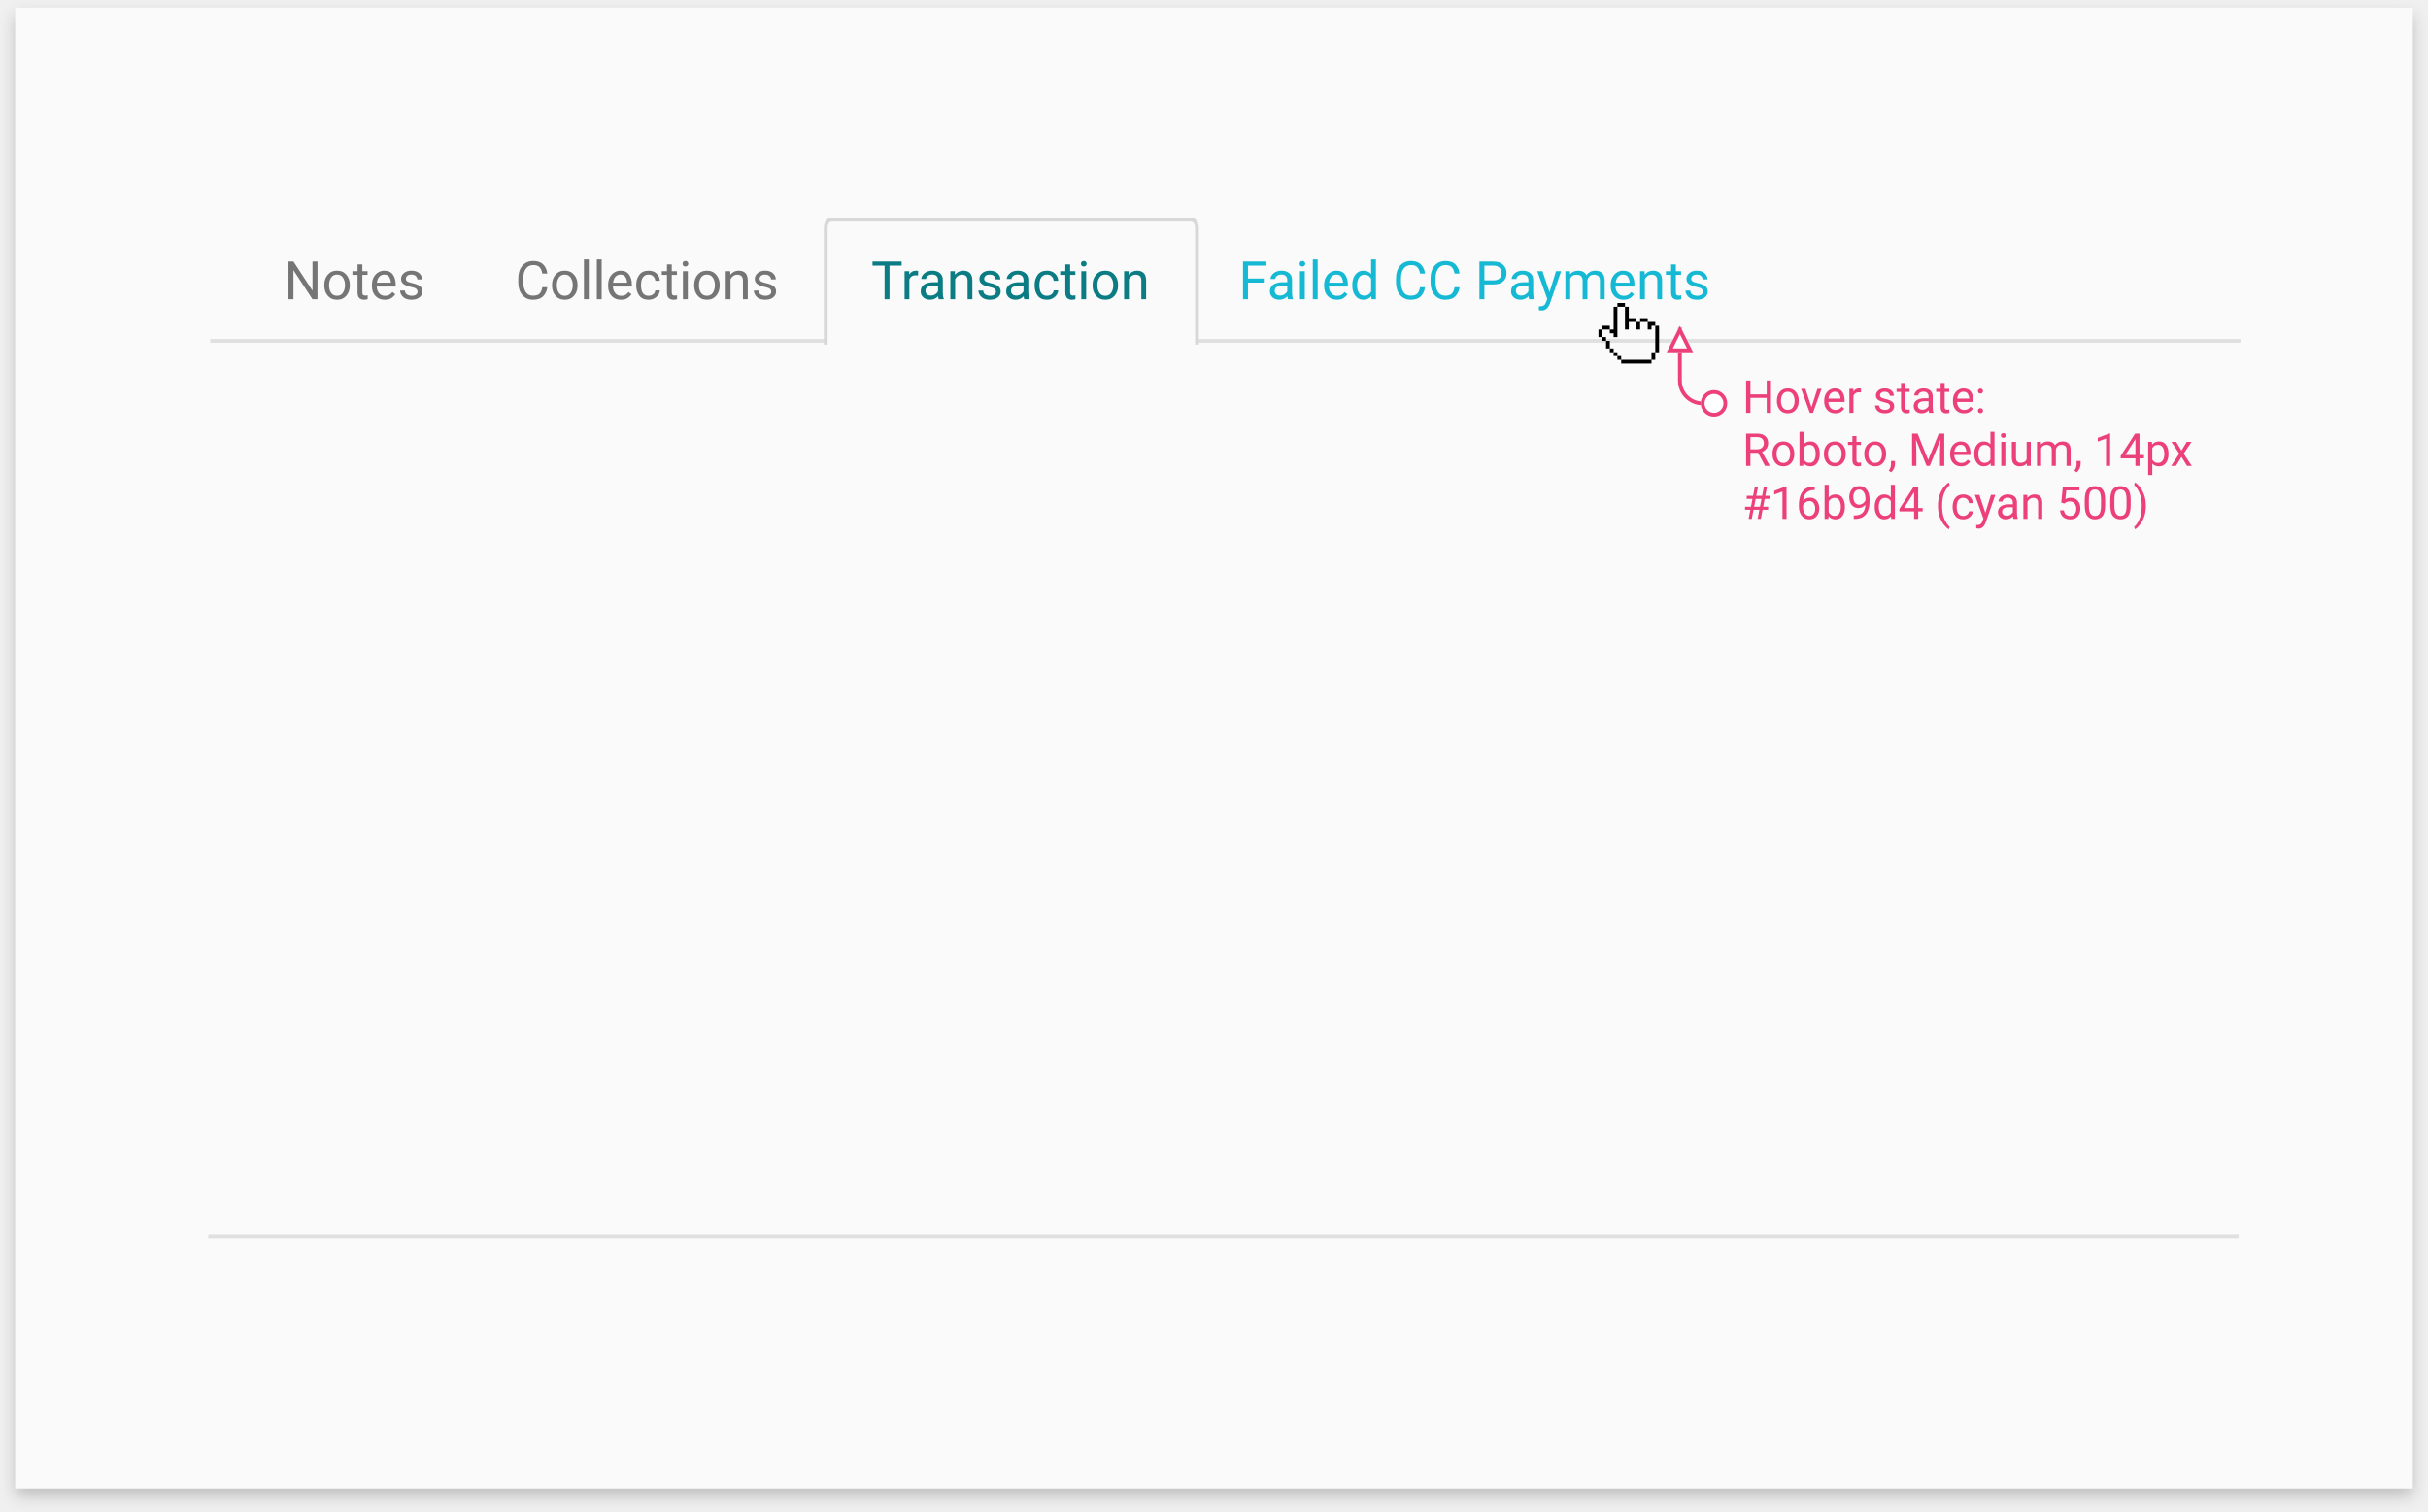
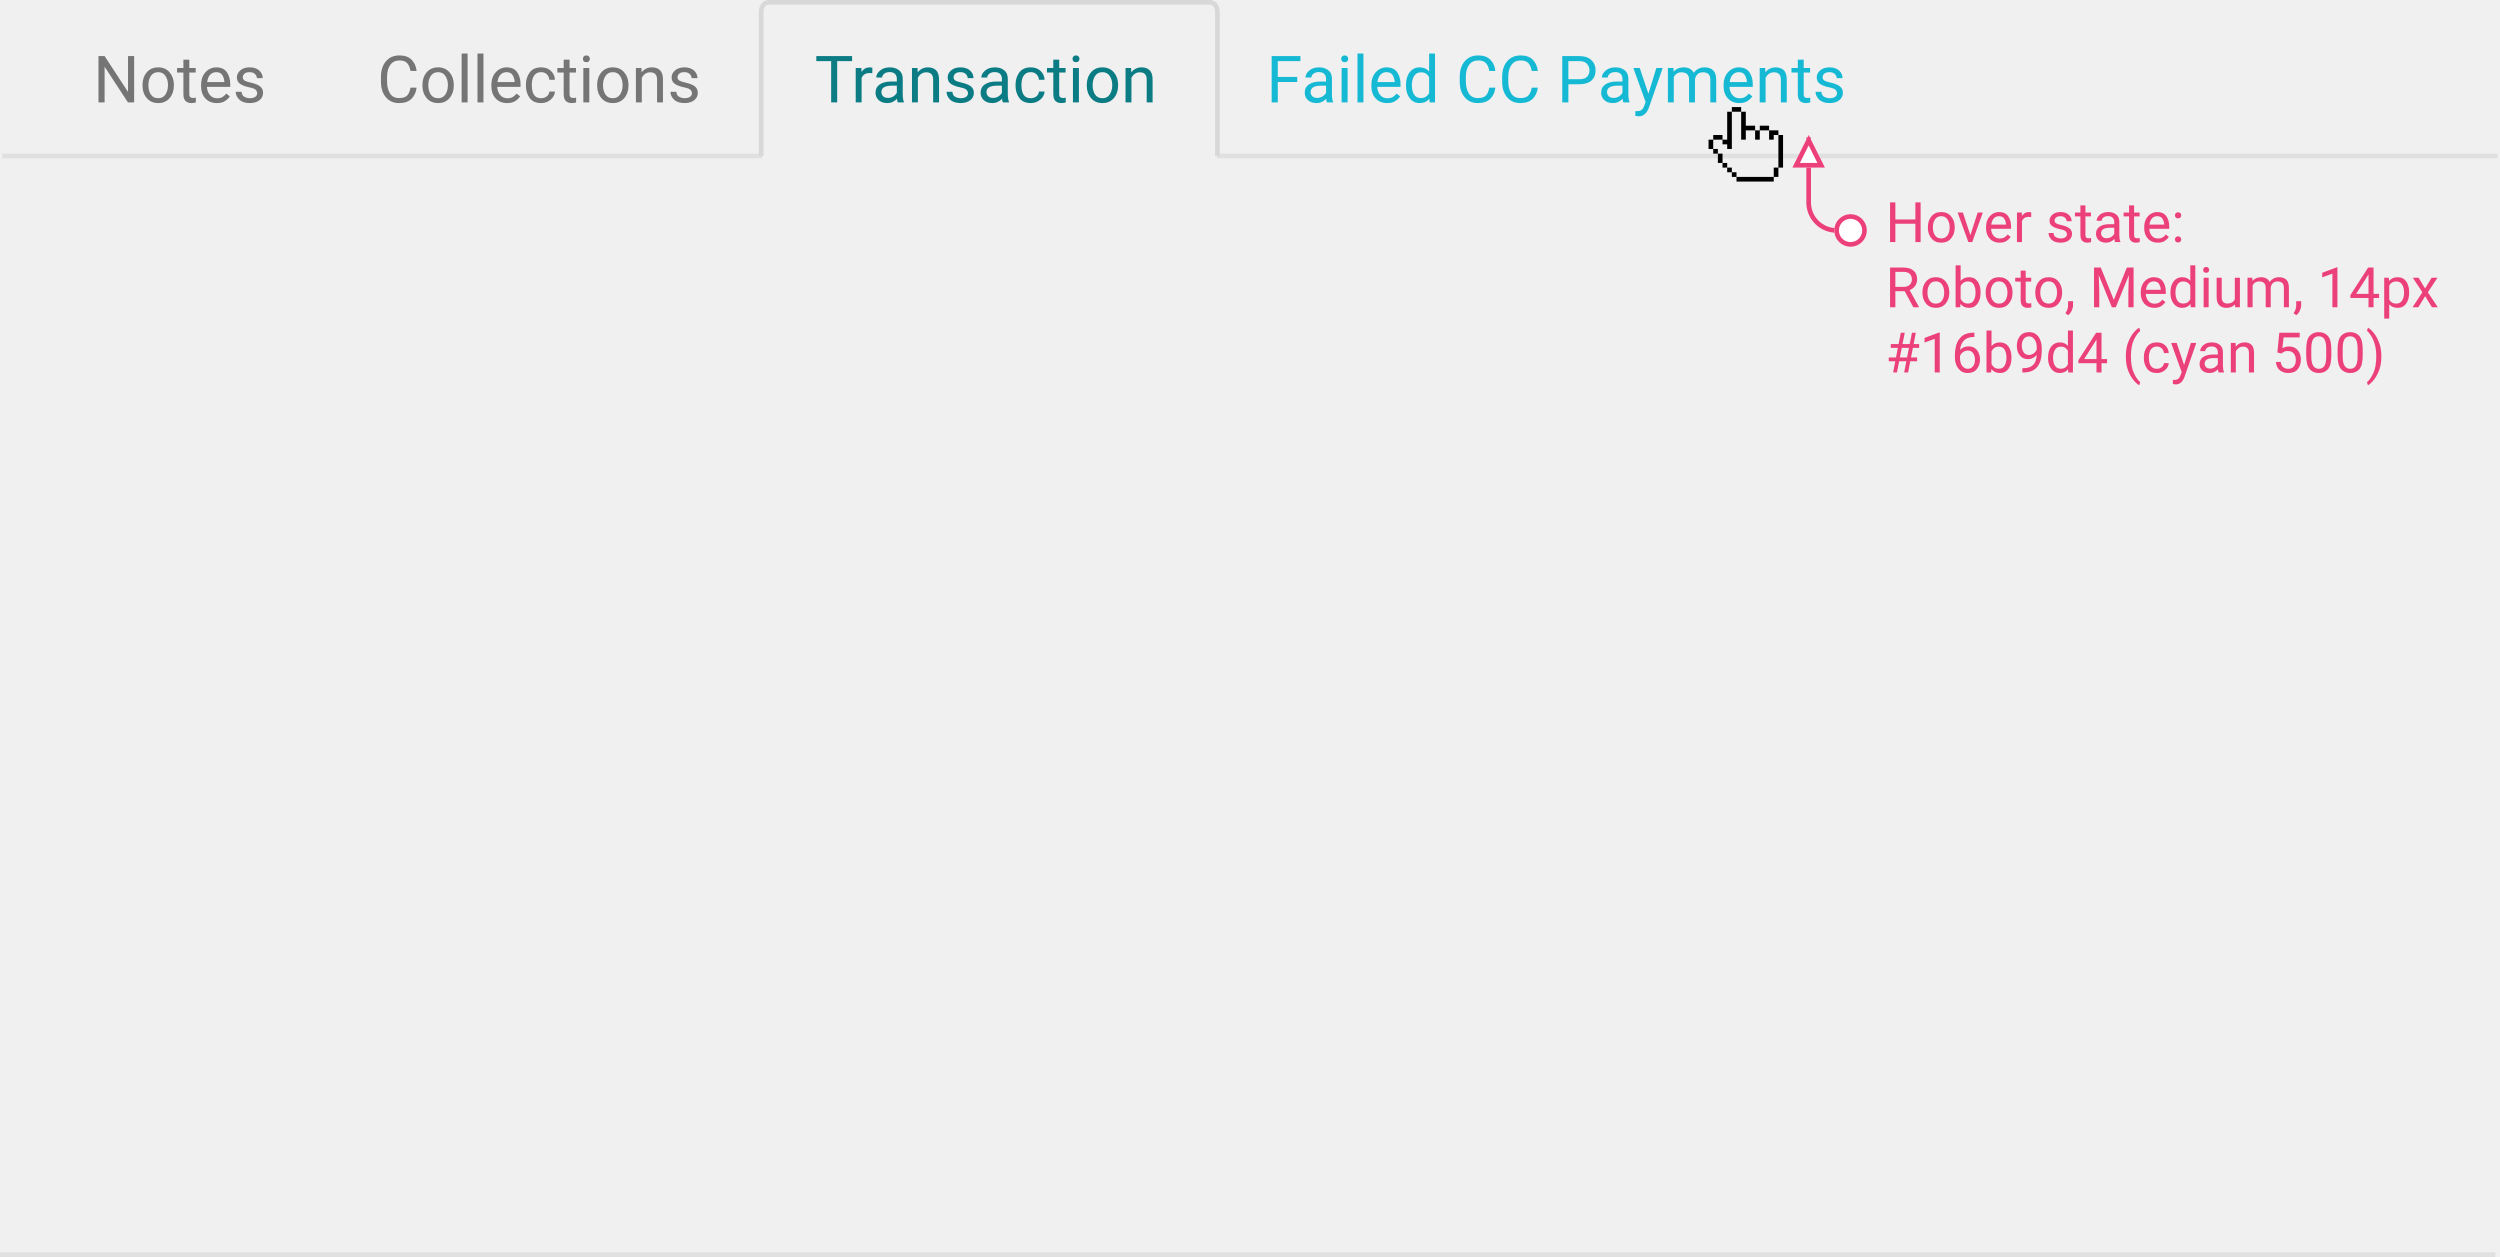
- <svg xmlns="http://www.w3.org/2000/svg" xmlns:xlink="http://www.w3.org/1999/xlink" width="641px" height="399px" viewBox="0 0 641 399" version="1.1">
-   <defs>
-     <rect id="path-1" x="0" y="0" width="633" height="391" />
-     <filter x="-1.1%" y="-1.3%" width="102.2%" height="103.6%" filterUnits="objectBoundingBox" id="filter-2">
-       <feOffset dx="0" dy="2" in="SourceAlpha" result="shadowOffsetOuter1" />
-       <feGaussianBlur stdDeviation="2" in="shadowOffsetOuter1" result="shadowBlurOuter1" />
-       <feColorMatrix values="0 0 0 0 0   0 0 0 0 0   0 0 0 0 0  0 0 0 0.2 0" type="matrix" in="shadowBlurOuter1" />
-     </filter>
-     <polygon id="path-3" points="7 3.5 0 7 0 0" />
-     <circle id="path-4" cx="3.5" cy="3.5" r="3.5" />
-   </defs>
-   <g id="**Document**" stroke="none" stroke-width="1" fill="none" fill-rule="evenodd">
-     <g id="2)-Specs-&amp;-States" transform="translate(-354, -1354)">
-       <g id="Group-6" transform="translate(358, 1356)">
-         <g id="img-container-span-8-copy-2">
-           <use fill="black" fill-opacity="1" filter="url(#filter-2)" xlink:href="#path-1" />
-           <use fill="#FAFAFA" fill-rule="evenodd" xlink:href="#path-1" />
-         </g>
-         <rect id="Rectangle-Copy-8" fill="#FAFAFA" x="51" y="88" width="536" height="236" />
-         <rect id="Rectangle-Copy-7" fill="#FAFAFA" x="51" y="88" width="536" height="236" />
-         <path d="M51.5,88 L587.5,88" id="Shape-Copy-7" stroke="#E0E0E0" fill="#FFFFFF" fill-rule="nonzero" />
-         <path d="M51.5,324.5 L586.5,324.5" id="Line-Copy-4" stroke="#E0E0E0" stroke-linecap="square" />
-         <text id="Notes-Copy-3" fill="#757575" font-family="Roboto-Medium, Roboto" font-size="14" font-weight="400">
-           <tspan x="71" y="77">Notes</tspan>
-         </text>
-         <text id="Collections-Copy-3" fill="#757575" font-family="Roboto-Medium, Roboto" font-size="14" font-weight="400">
-           <tspan x="132" y="77">Collections</tspan>
-         </text>
-         <text id="Failed-CC-Payments-Copy-3" fill="#16B9D4" font-family="Roboto-Medium, Roboto" font-size="14" font-weight="400">
-           <tspan x="323" y="77">Failed CC Payments</tspan>
-         </text>
-         <path d="M312,88.99 L312,58.031 C312,56.909 311.304,56 310.444,56 L215.556,56 C214.696,56 214,56.909 214,58.031 L214,89" id="Shape-Copy-6" stroke="#D8D8D8" fill="#FAFAFA" fill-rule="nonzero" />
-         <text id="Transaction-Copy-3" fill="#0C7C84" font-family="Roboto-Medium, Roboto" font-size="14" font-weight="400">
-           <tspan x="226" y="77">Transaction</tspan>
-         </text>
-         <g id="specs-/-redlines-/-line-regular" transform="translate(444, 96) rotate(-90) translate(-444, -96) translate(432, 88)">
-           <path d="M3.5,15.5 L3.5,9.5 C3.5,6.186 6.177,3.5 9.501,3.5 L23.5,3.5" id="redline-line" stroke="#EC407A" stroke-width="1" />
-           <g id="specs-/-redlines-/-line-end-/-arrow" transform="translate(17, 0)">
-             <g id="redline-end">
-               <use fill="#FFFFFF" fill-rule="evenodd" xlink:href="#path-3" />
-               <path stroke="#EC407A" stroke-width="1" d="M5.882,3.5 L0.5,0.809 L0.5,6.191 L5.882,3.5 Z" />
-             </g>
-           </g>
-           <g id="specs-/-redlines-/-line-end-/-circle" transform="translate(0, 9)">
-             <g id="redline-start">
-               <use fill="#FFFFFF" fill-rule="evenodd" xlink:href="#path-4" />
-               <circle stroke="#EC407A" stroke-width="1" cx="3.5" cy="3.5" r="3" />
-             </g>
-           </g>
-         </g>
-         <g id="specs-/-redlines-/-label-copy-11" transform="translate(456, 96)" font-size="12" font-family="Roboto-Regular, Roboto" fill="#EC407A" font-weight="normal">
-           <text id="redline-label">
-             <tspan x="0" y="11">Hover state:</tspan>
-             <tspan x="0" y="25">Roboto, Medium, 14px</tspan>
-             <tspan x="0" y="39">#16b9d4 (cyan 500)</tspan>
-           </text>
-         </g>
-         <path d="M418,87 L419,87 L419,85 L418,85 L418,87 L418,87 Z M419,84 L419,85 L421,85 L421,84 L419,84 L419,84 Z M423,87 L423,79 L422,79 L422,85 L421,85 L421,86 L422,86 L422,87 L423,87 L423,87 Z M423,79 L425,79 L425,78 L423,78 L423,79 L423,79 Z M426,83 L428,83 L428,82 L426,82 L426,79 L425,79 L425,85 L426,85 L426,83 L426,83 Z M429,85 L429,83 L428,83 L428,85 L429,85 L429,85 Z M429,83 L431,83 L431,82 L429,82 L429,83 L429,83 Z M432,84 L433,84 L433,83 L431,83 L431,84 L431,85 L432,85 L432,84 L432,84 Z M433,84 L433,91 L434,91 L434,84 L433,84 L433,84 Z M432,91 L432,93 L433,93 L433,91 L432,91 L432,91 Z M432,93 L424,93 L424,94 L432,94 L432,93 L432,93 Z M424,92 L423,92 L423,93 L424,93 L424,92 L424,92 Z M423,91 L422,91 L422,92 L423,92 L423,91 L423,91 Z M422,90 L421,90 L421,91 L422,91 L422,90 L422,90 Z M421,88 L420,88 L420,90 L421,90 L421,88 L421,88 Z M420,87 L419,87 L419,88 L420,88 L420,87 L420,87 Z" id="Shape" fill="#000000" />
-       </g>
+ <svg xmlns="http://www.w3.org/2000/svg" width="537px" height="270px" viewBox="0 0 537 270" version="1.1">
+   <defs />
+   <g stroke="none" stroke-width="1" fill="none" fill-rule="evenodd">
+     <g>
+       <path d="M261.381,33.5 L536.5,33.5" stroke="#E0E0E0" fill="#FFFFFF" fill-rule="nonzero" />
+       <path d="M0.5,33.5 L163.712,33.5" stroke="#E0E0E0" fill="#FFFFFF" fill-rule="nonzero" />
+       <path d="M0.5,269.5 L535.5,269.5" stroke="#E0E0E0" stroke-linecap="square" />
+       <text fill="#757575" font-family="Roboto-Regular, Roboto" font-size="14" font-weight="normal">
+         <tspan x="20" y="22">Notes</tspan>
+       </text>
+       <text fill="#757575" font-family="Roboto-Regular, Roboto" font-size="14" font-weight="normal">
+         <tspan x="81" y="22">Collections</tspan>
+       </text>
+       <text fill="#16B9D4" font-family="Roboto-Regular, Roboto" font-size="14" font-weight="normal">
+         <tspan x="272" y="22">Failed CC Payments</tspan>
+       </text>
+       <path d="M261.5,33.49 L261.5,2.531 C261.5,1.409 260.804,0.5 259.944,0.5 L165.056,0.5 C164.196,0.5 163.5,1.409 163.5,2.531 L163.5,33.5" stroke="#D8D8D8" fill-rule="nonzero" />
+       <text fill="#0C7C84" font-family="Roboto-Regular, Roboto" font-size="14" font-weight="normal">
+         <tspan x="175" y="22">Transaction</tspan>
+       </text>
+       <path d="M384.5,45.5 L384.5,39.5 C384.5,36.186 387.177,33.5 390.501,33.5 L404.5,33.5" stroke="#EC407A" transform="translate(394.5, 39.5) rotate(-90) translate(-394.5, -39.5) " />
+       <polygon fill="#FFFFFF" transform="translate(388.5, 32.5) rotate(-90) translate(-388.5, -32.5) " points="392 32.5 385 36 385 29" />
+       <polygon stroke="#EC407A" transform="translate(388.5, 32.80902) rotate(-90) translate(-388.5, -32.80902) " points="391.191 32.809 385.809 30.118 385.809 35.5" />
+       <circle fill="#FFFFFF" transform="translate(397.5, 49.5) rotate(-90) translate(-397.5, -49.5) " cx="397.5" cy="49.5" r="3.5" />
+       <circle stroke="#EC407A" transform="translate(397.5, 49.5) rotate(-90) translate(-397.5, -49.5) " cx="397.5" cy="49.5" r="3" />
+       <text fill="#EC407A" font-family="Roboto-Regular, Roboto" font-size="12" font-weight="normal">
+         <tspan x="405" y="52">Hover state:</tspan>
+       </text>
+       <text fill="#EC407A" font-family="Roboto-Regular, Roboto" font-size="12" font-weight="normal">
+         <tspan x="405" y="66">Roboto, Medium, 14px</tspan>
+       </text>
+       <text fill="#EC407A" font-family="Roboto-Regular, Roboto" font-size="12" font-weight="normal">
+         <tspan x="405" y="80">#16b9d4 (cyan 500)</tspan>
+       </text>
+       <path d="M367,32 L368,32 L368,30 L367,30 L367,32 L367,32 Z M368,29 L368,30 L370,30 L370,29 L368,29 L368,29 Z M372,32 L372,24 L371,24 L371,30 L370,30 L370,31 L371,31 L371,32 L372,32 L372,32 Z M372,24 L374,24 L374,23 L372,23 L372,24 L372,24 Z M375,28 L377,28 L377,27 L375,27 L375,24 L374,24 L374,30 L375,30 L375,28 L375,28 Z M378,30 L378,28 L377,28 L377,30 L378,30 L378,30 Z M378,28 L380,28 L380,27 L378,27 L378,28 L378,28 Z M381,29 L382,29 L382,28 L380,28 L380,29 L380,30 L381,30 L381,29 L381,29 Z M382,29 L382,36 L383,36 L383,29 L382,29 L382,29 Z M381,36 L381,38 L382,38 L382,36 L381,36 L381,36 Z M381,38 L373,38 L373,39 L381,39 L381,38 L381,38 Z M373,37 L372,37 L372,38 L373,38 L373,37 L373,37 Z M372,36 L371,36 L371,37 L372,37 L372,36 L372,36 Z M371,35 L370,35 L370,36 L371,36 L371,35 L371,35 Z M370,33 L369,33 L369,35 L370,35 L370,33 L370,33 Z M369,32 L368,32 L368,33 L369,33 L369,32 L369,32 Z" fill="#000000" fill-rule="nonzero" />
    </g>
  </g>
</svg>
